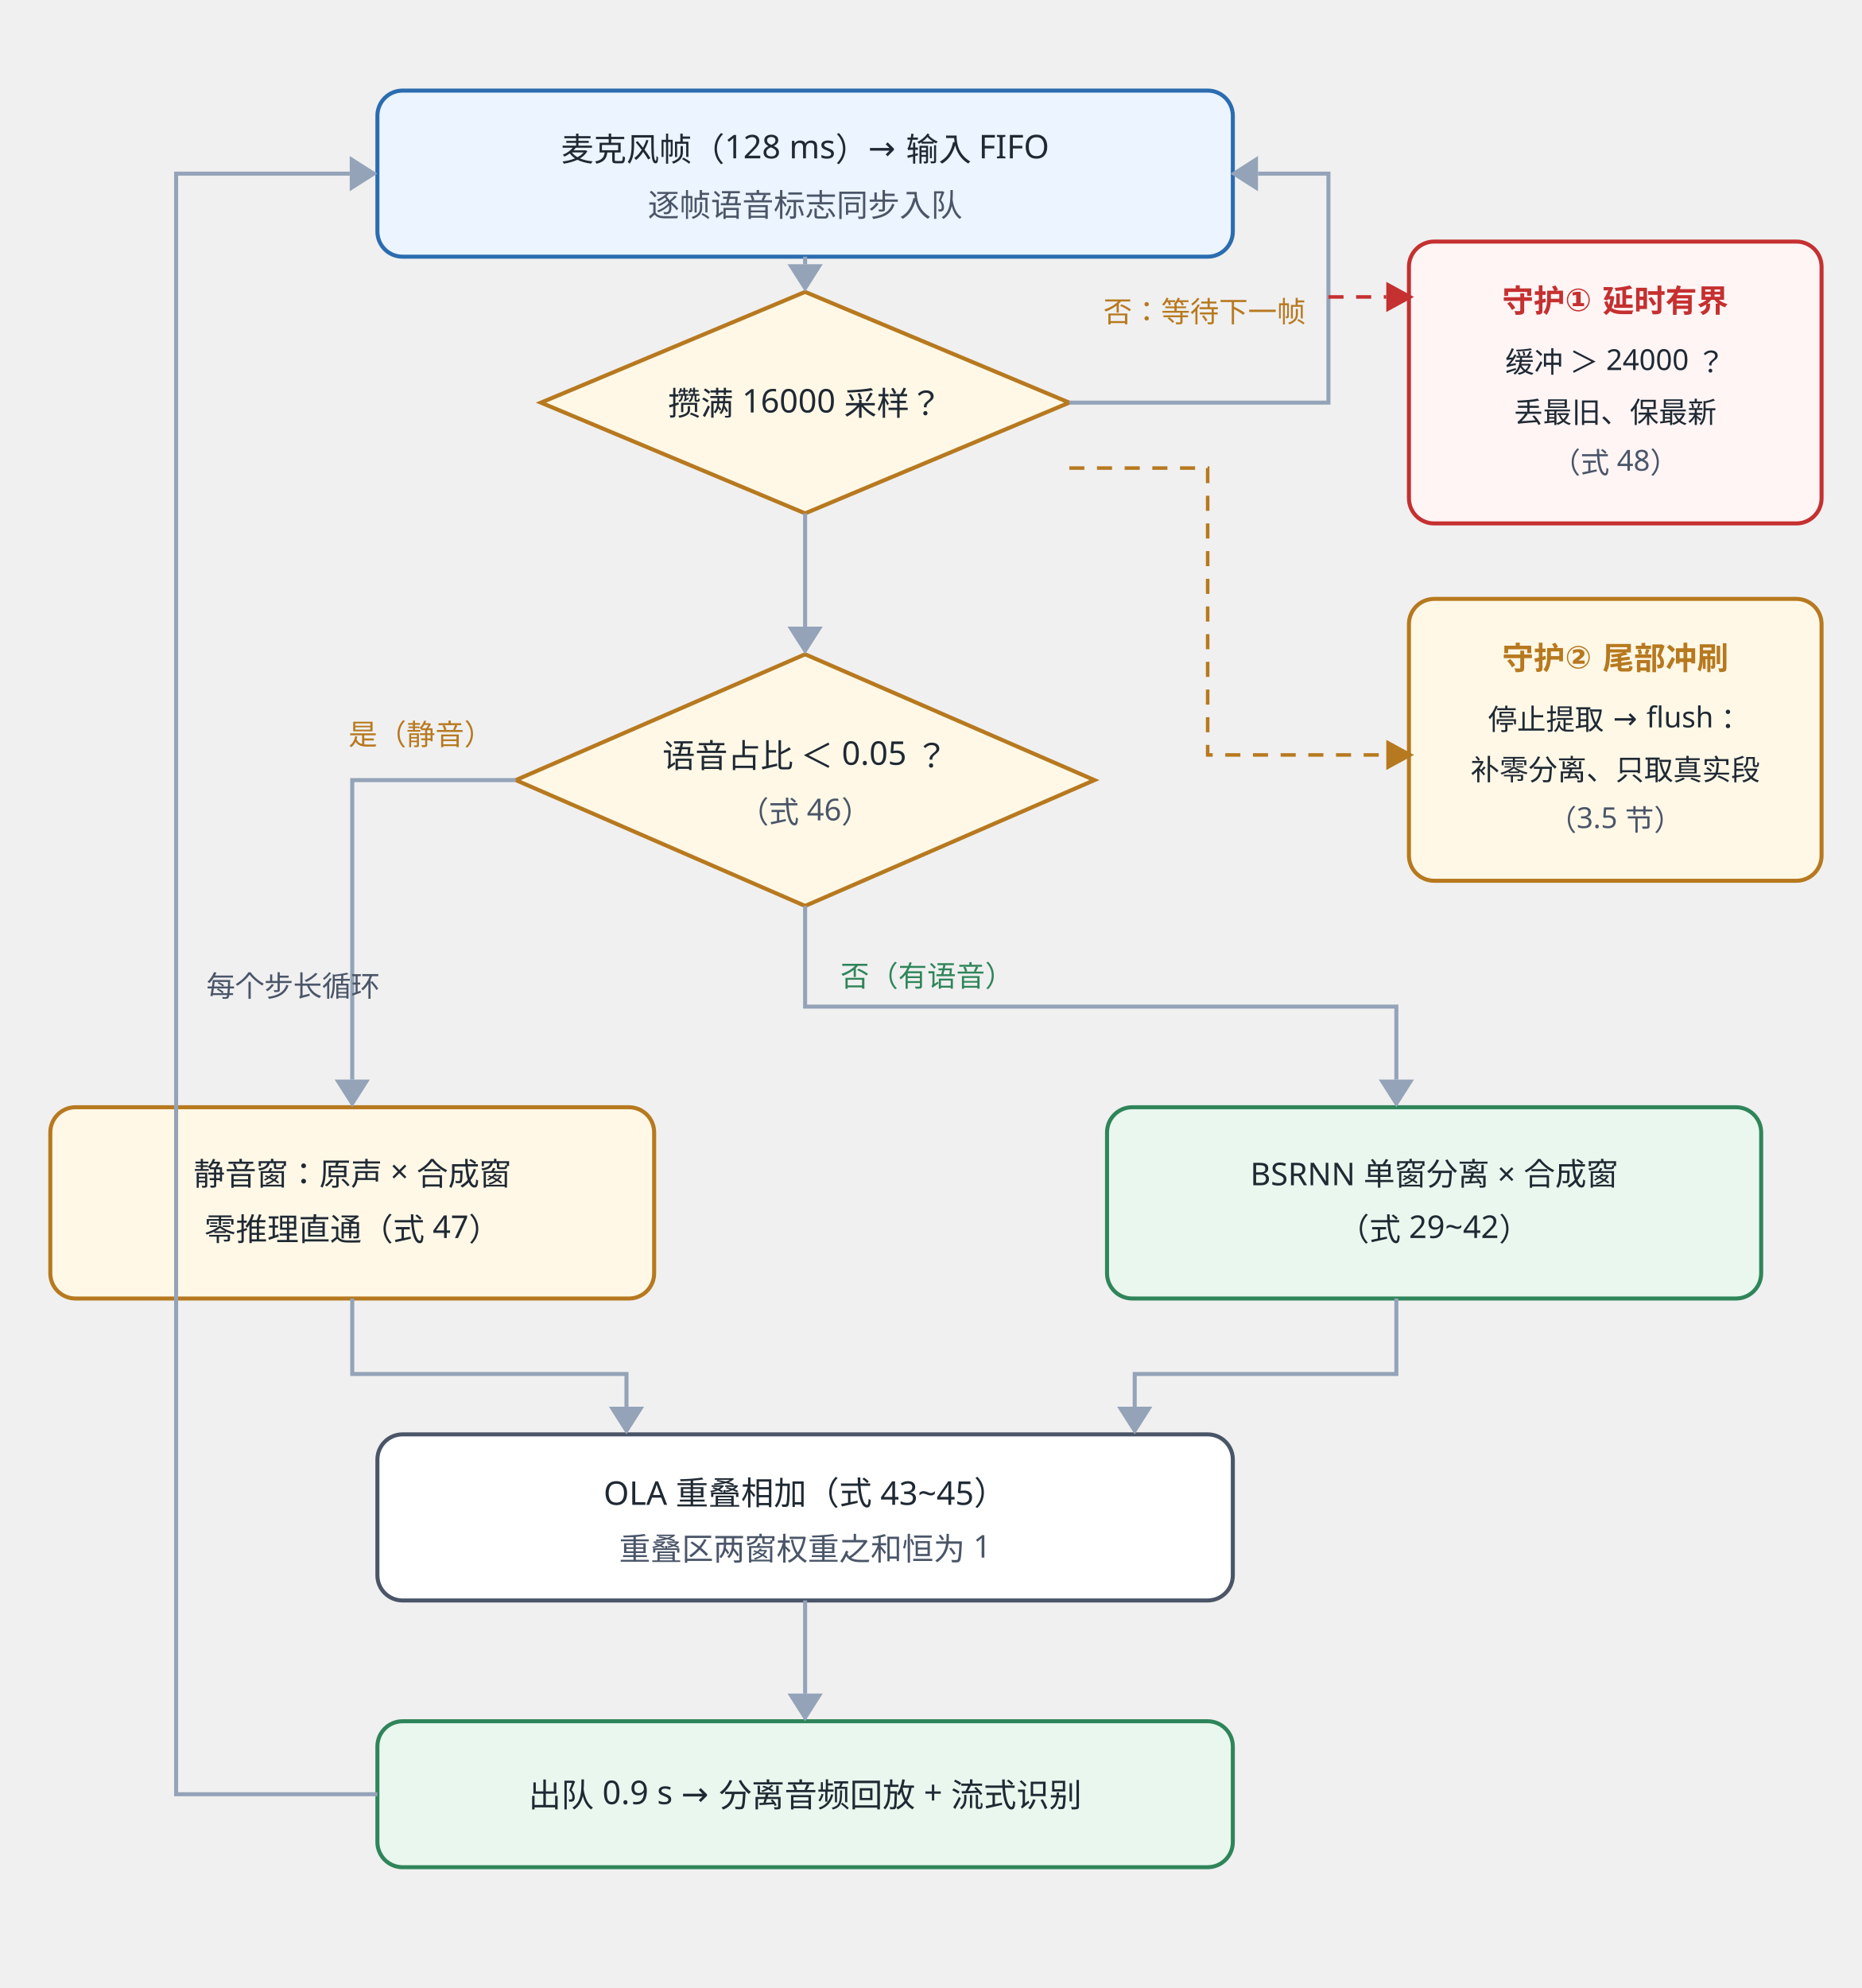
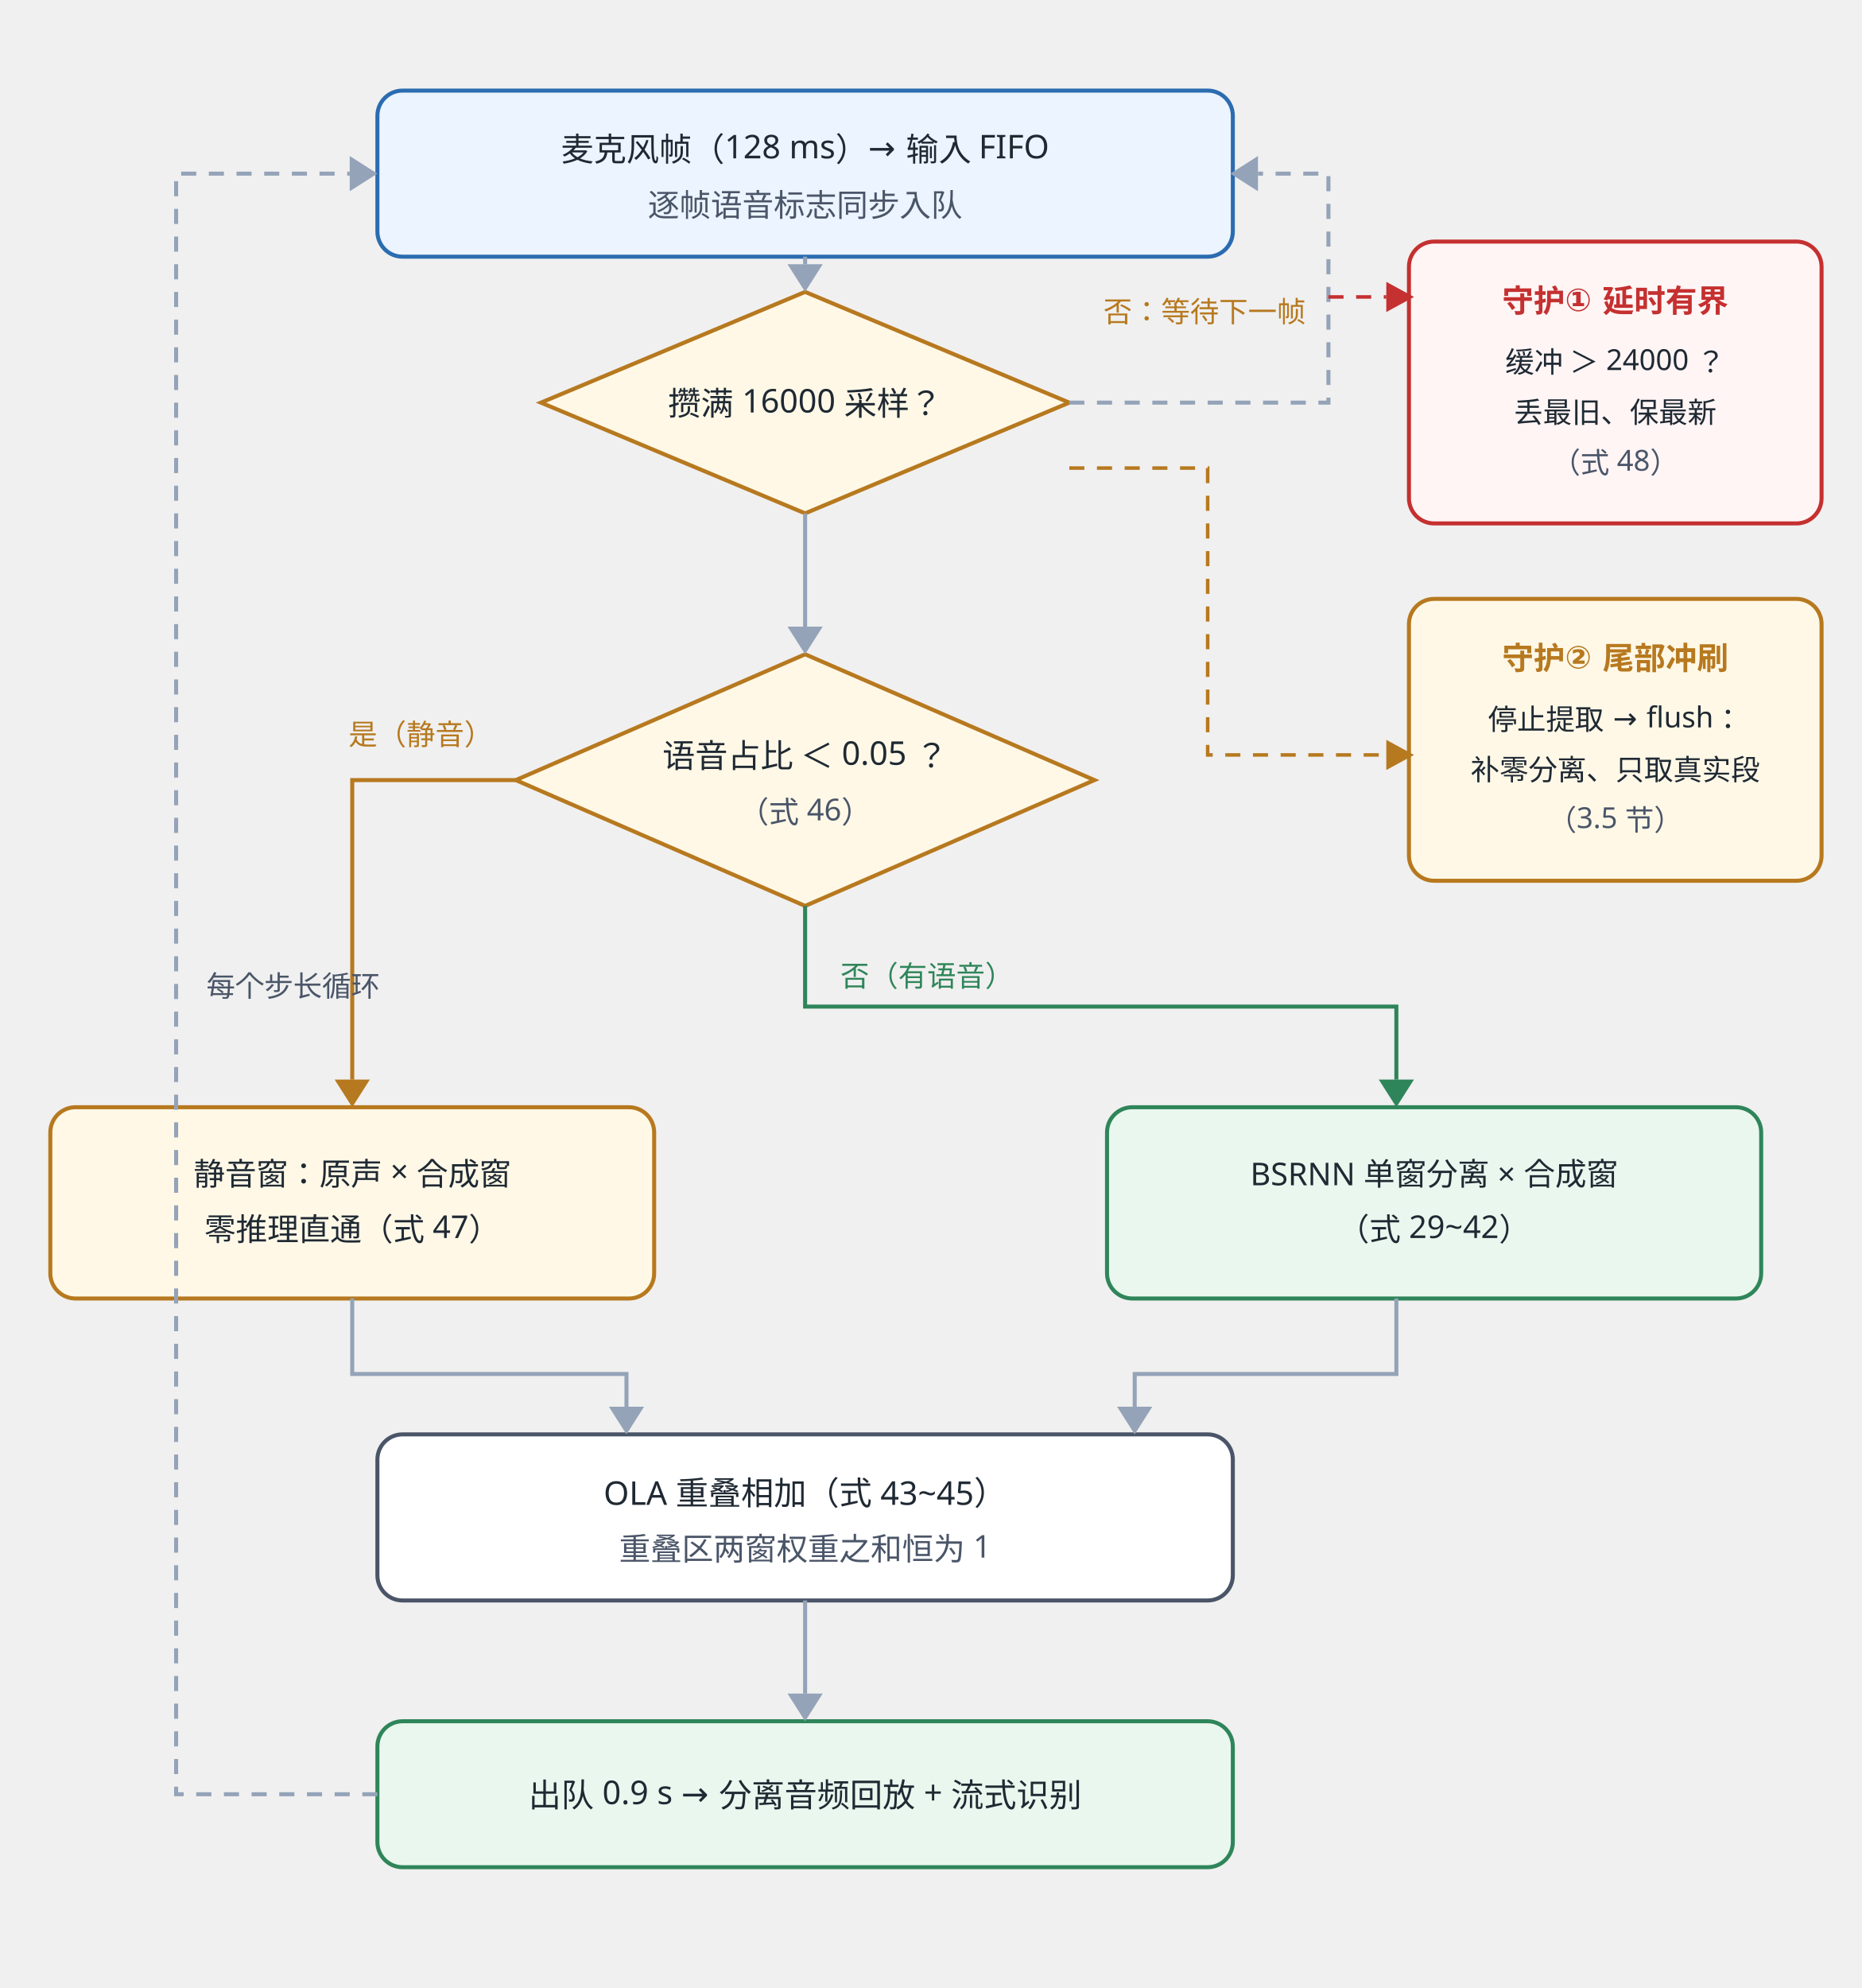
<svg xmlns="http://www.w3.org/2000/svg" width="740" height="790" font-family="Microsoft YaHei">
  <rect x="150" y="36" width="340" height="66" rx="10" fill="#EBF4FF" stroke="#2B6CB0" stroke-width="1.6" />
  <text x="320" y="64" font-size="13" fill="#1F2933" text-anchor="middle">麦克风帧（128 ms）→ 输入 FIFO</text>
  <text x="320" y="86" font-size="12.5" fill="#4A5568" text-anchor="middle">逐帧语音标志同步入队</text>
  <polygon points="320,116 425,160 320,204 215,160" fill="#FFF8E7" stroke="#B7791F" stroke-width="1.6" />
  <text x="320" y="165" font-size="13" fill="#1F2933" text-anchor="middle">攒满 16000 采样？</text>
  <polygon points="320,260 435,310 320,360 205,310" fill="#FFF8E7" stroke="#B7791F" stroke-width="1.6" />
  <text x="320" y="305" font-size="13" fill="#1F2933" text-anchor="middle">语音占比 ＜ 0.05 ？</text>
  <text x="320" y="327" font-size="12" fill="#4A5568" text-anchor="middle">（式 46）</text>
  <rect x="20" y="440" width="240" height="76" rx="10" fill="#FFF8E7" stroke="#B7791F" stroke-width="1.6" />
  <text x="140" y="471" font-size="12.5" fill="#1F2933" text-anchor="middle">静音窗：原声 × 合成窗</text>
  <text x="140" y="493" font-size="12.5" fill="#1F2933" text-anchor="middle">零推理直通（式 47）</text>
  <rect x="440" y="440" width="260" height="76" rx="10" fill="#E9F7EE" stroke="#2F855A" stroke-width="1.6" />
  <text x="570" y="471" font-size="12.5" fill="#1F2933" text-anchor="middle">BSRNN 单窗分离 × 合成窗</text>
  <text x="570" y="493" font-size="12.5" fill="#1F2933" text-anchor="middle">（式 29~42）</text>
  <rect x="150" y="570" width="340" height="66" rx="10" fill="#FFFFFF" stroke="#4A5568" stroke-width="1.6" />
  <text x="320" y="598" font-size="13" fill="#1F2933" text-anchor="middle">OLA 重叠相加（式 43~45）</text>
  <text x="320" y="620" font-size="12.5" fill="#4A5568" text-anchor="middle">重叠区两窗权重之和恒为 1</text>
  <rect x="150" y="684" width="340" height="58" rx="10" fill="#E9F7EE" stroke="#2F855A" stroke-width="1.6" />
  <text x="320" y="718" font-size="13" fill="#1F2933" text-anchor="middle">出队 0.9 s → 分离音频回放 + 流式识别</text>
  <rect x="560" y="96" width="164" height="112" rx="10" fill="#FFF5F5" stroke="#C53030" stroke-width="1.6" />
  <text x="642" y="124" font-size="12.5" font-weight="700" fill="#C53030" text-anchor="middle">守护① 延时有界</text>
  <text x="642" y="148" font-size="11.5" fill="#1F2933" text-anchor="middle">缓冲 ＞ 24000 ？</text>
  <text x="642" y="168" font-size="11.5" fill="#1F2933" text-anchor="middle">丢最旧、保最新</text>
  <text x="642" y="188" font-size="11.5" fill="#4A5568" text-anchor="middle">（式 48）</text>
  <rect x="560" y="238" width="164" height="112" rx="10" fill="#FFF8E7" stroke="#B7791F" stroke-width="1.6" />
  <text x="642" y="266" font-size="12.5" font-weight="700" fill="#B7791F" text-anchor="middle">守护② 尾部冲刷</text>
  <text x="642" y="290" font-size="11.5" fill="#1F2933" text-anchor="middle">停止提取 → flush：</text>
  <text x="642" y="310" font-size="11.5" fill="#1F2933" text-anchor="middle">补零分离、只取真实段</text>
  <text x="642" y="330" font-size="11.5" fill="#4A5568" text-anchor="middle">（3.5 节）</text>
  <line x1="320" y1="102" x2="320" y2="105" stroke="#94A3B8" stroke-width="1.6" />
  <polygon points="313,105 327,105 320,116" fill="#94A3B8" />
  <line x1="320" y1="204" x2="320" y2="249" stroke="#94A3B8" stroke-width="1.6" />
  <polygon points="313,249 327,249 320,260" fill="#94A3B8" />
-   <polyline points="205,310 140,310 140,429" fill="none" stroke="#94A3B8" stroke-width="1.6" />
-   <polygon points="133,429 147,429 140,440" fill="#94A3B8" />
+   <polyline points="205,310 140,310 140,429" fill="none" stroke="#B7791F" stroke-width="1.6" />
+   <polygon points="133,429 147,429 140,440" fill="#B7791F" />
  <text x="196" y="296" font-size="11.5" fill="#B7791F" text-anchor="end" data-halo="1">是（静音）</text>
-   <polyline points="320,360 320,400 555,400 555,429" fill="none" stroke="#94A3B8" stroke-width="1.6" />
-   <polygon points="548,429 562,429 555,440" fill="#94A3B8" />
+   <polyline points="320,360 320,400 555,400 555,429" fill="none" stroke="#2F855A" stroke-width="1.6" />
+   <polygon points="548,429 562,429 555,440" fill="#2F855A" />
  <text x="334" y="392" font-size="11.5" fill="#2F855A" text-anchor="start" data-halo="1">否（有语音）</text>
  <polyline points="140,516 140,546 249,546 249,559" fill="none" stroke="#94A3B8" stroke-width="1.6" />
  <polygon points="242,559 256,559 249,570" fill="#94A3B8" />
  <polyline points="555,516 555,546 451,546 451,559" fill="none" stroke="#94A3B8" stroke-width="1.6" />
  <polygon points="444,559 458,559 451,570" fill="#94A3B8" />
  <line x1="320" y1="636" x2="320" y2="673" stroke="#94A3B8" stroke-width="1.6" />
  <polygon points="313,673 327,673 320,684" fill="#94A3B8" />
-   <polyline points="425,160 528,160 528,69 500,69" fill="none" stroke="#94A3B8" stroke-width="1.6" />
+   <polyline points="425,160 528,160 528,69 500,69" fill="none" stroke="#94A3B8" stroke-width="1.6" stroke-dasharray="6,5" />
  <polygon points="500,62 500,76 489,69" fill="#94A3B8" />
  <text x="519" y="128" font-size="11.5" fill="#B7791F" text-anchor="end" data-halo="1">否：等待下一帧</text>
-   <polyline points="150,713 70,713 70,69 139,69" fill="none" stroke="#94A3B8" stroke-width="1.6" />
+   <polyline points="150,713 70,713 70,69 139,69" fill="none" stroke="#94A3B8" stroke-width="1.6" stroke-dasharray="6,5" />
  <polygon points="139,62 139,76 150,69" fill="#94A3B8" />
  <text x="82" y="396" font-size="11.5" fill="#4A5568" text-anchor="start" data-halo="1">每个步长循环</text>
  <line x1="528" y1="118" x2="551" y2="118" stroke="#C53030" stroke-width="1.4" stroke-dasharray="6,5" />
  <polygon points="551,112 551,124 562,118" fill="#C53030" />
  <polyline points="425,186 480,186 480,300 551,300" fill="none" stroke="#B7791F" stroke-width="1.4" stroke-dasharray="6,5" />
  <polygon points="551,294 551,306 562,300" fill="#B7791F" />
</svg>
